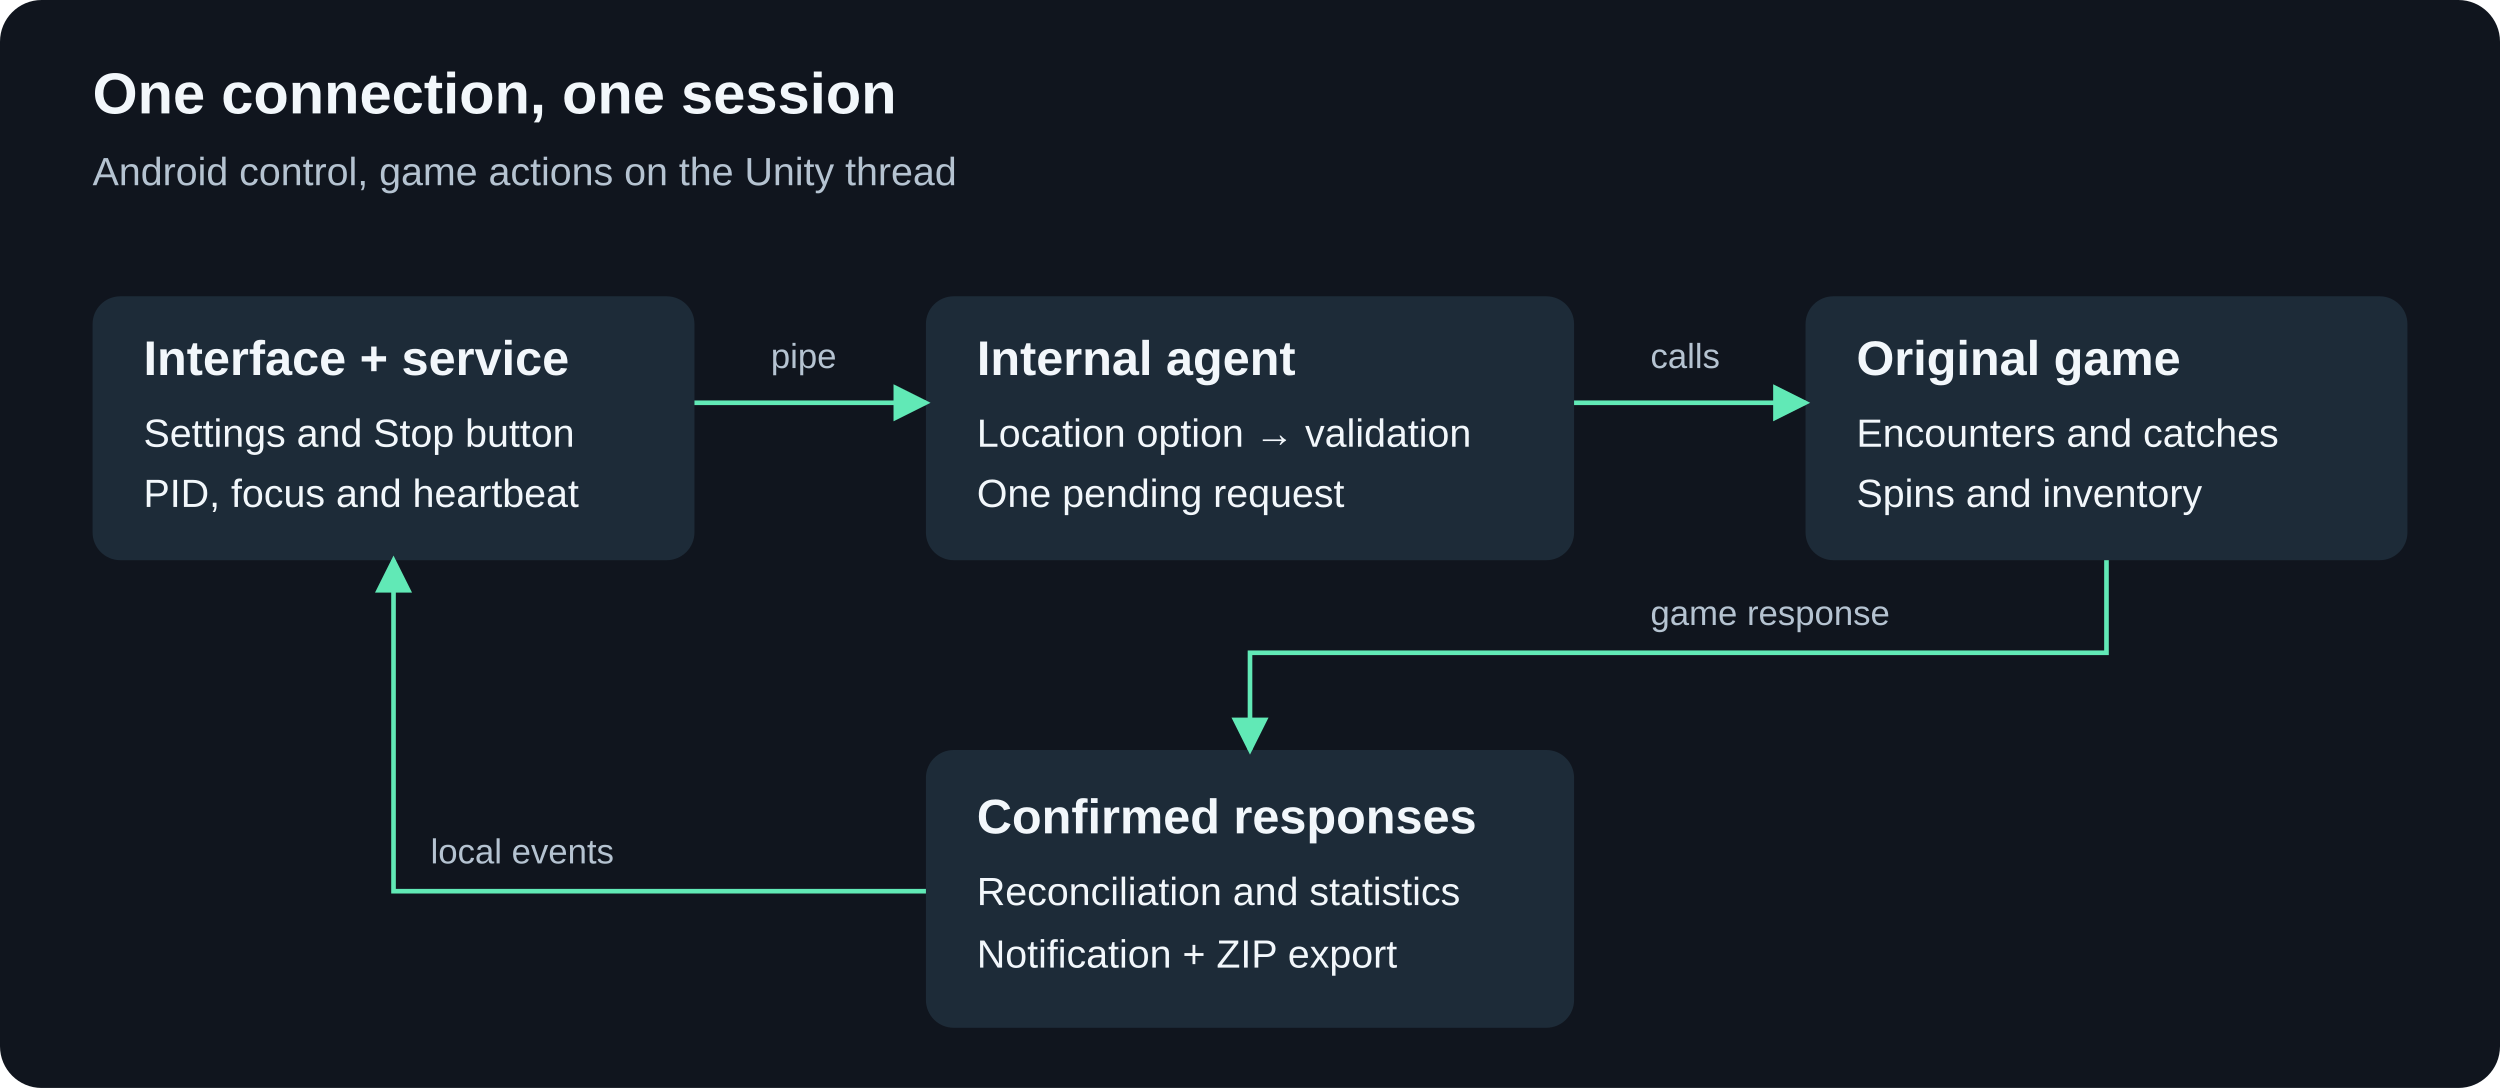
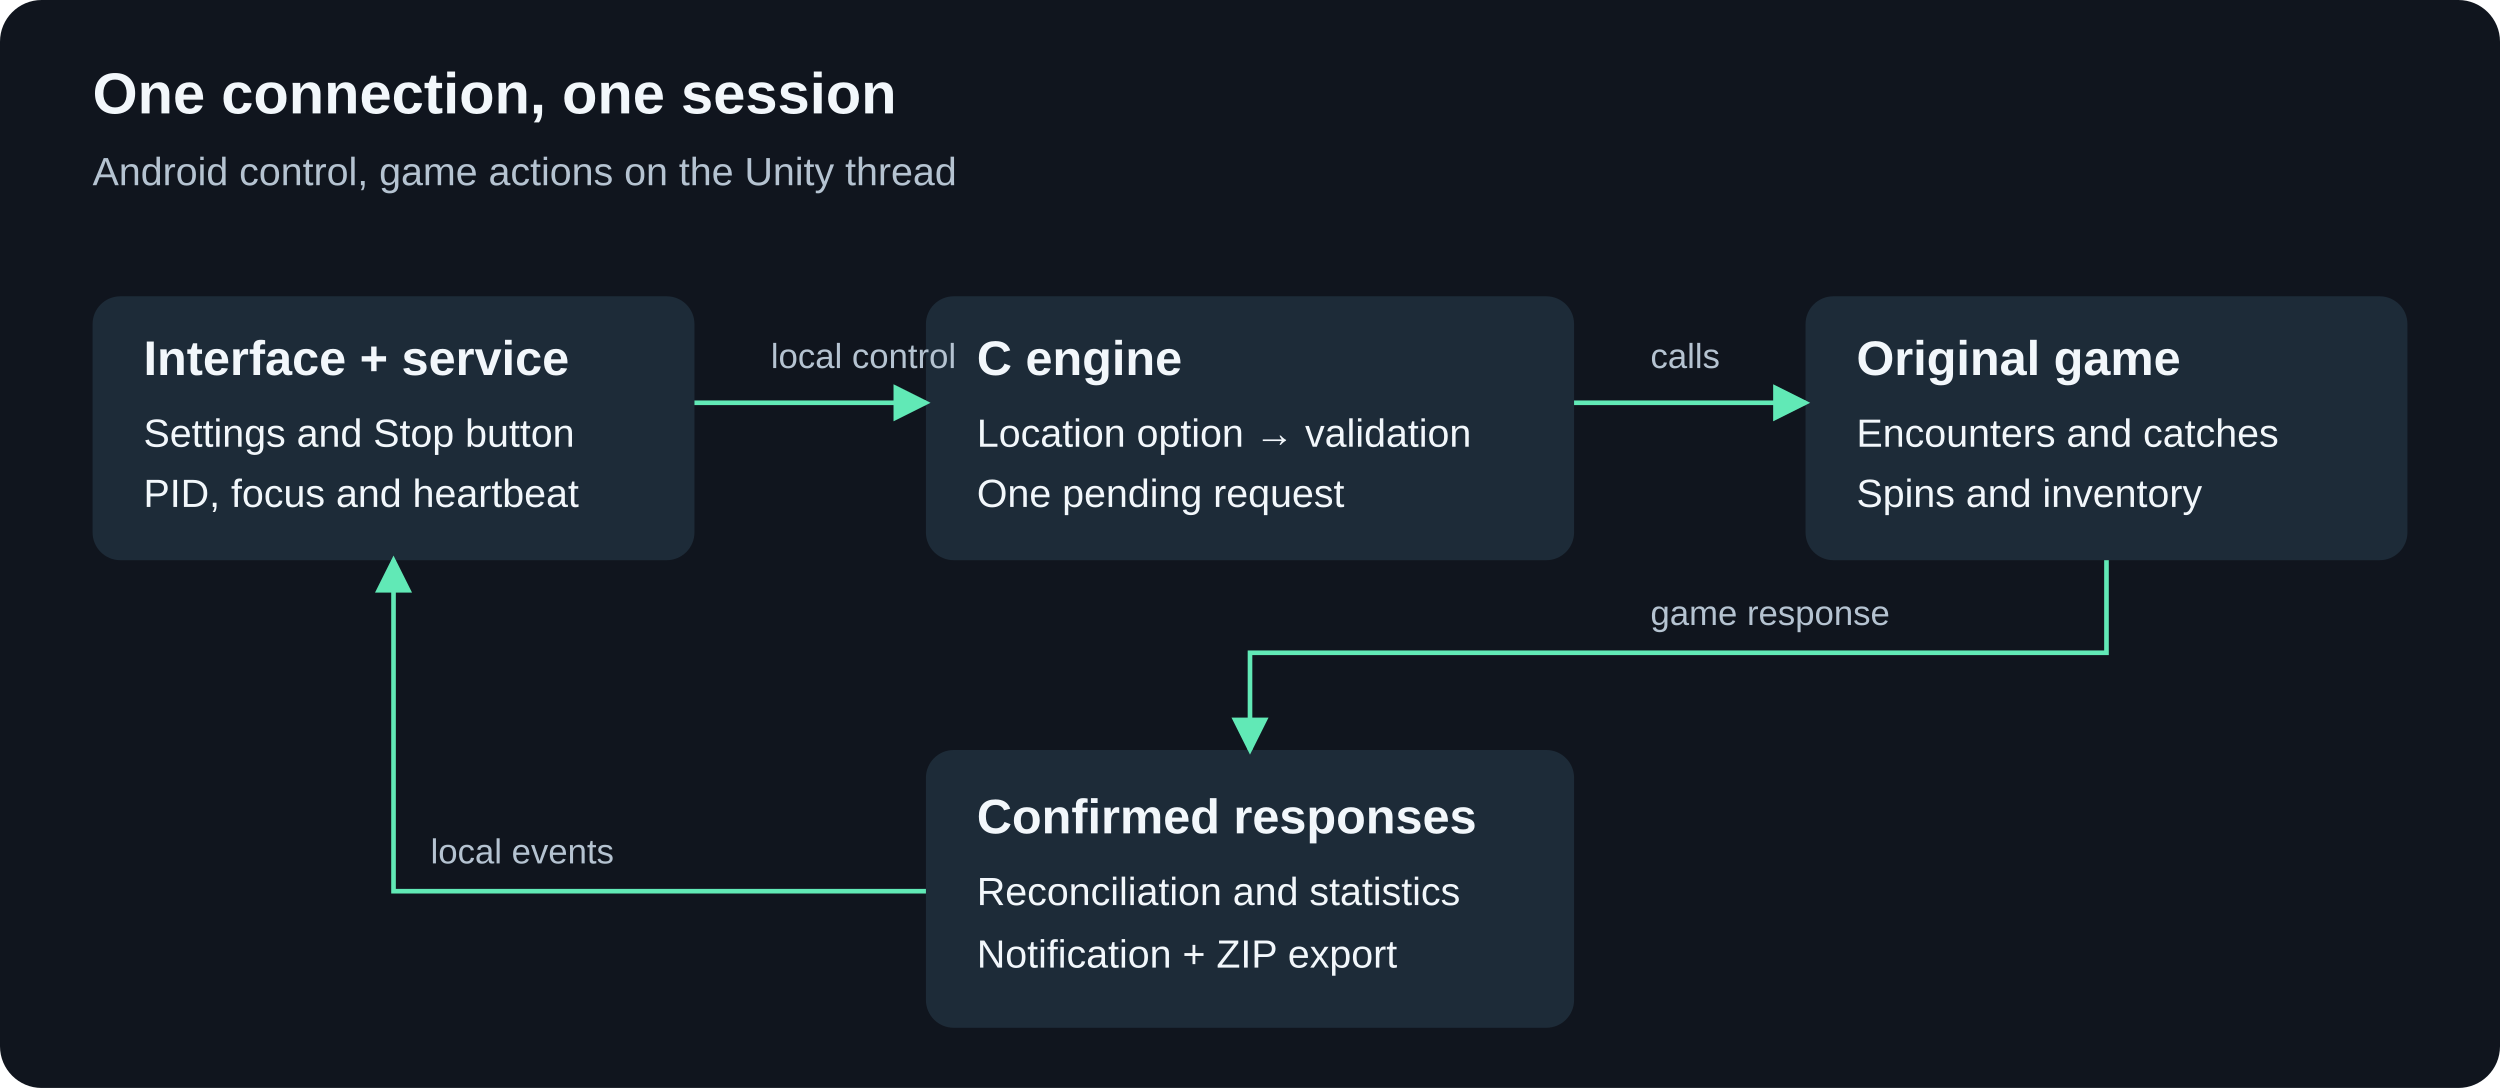
<svg xmlns="http://www.w3.org/2000/svg" viewBox="0 0 1080 470" role="img" aria-labelledby="title desc">
  <defs>
    <marker id="arrow" markerWidth="8" markerHeight="8" refX="7" refY="4" orient="auto">
      <path d="M0 0 8 4 0 8Z" fill="#61e9b6" />
    </marker>
  </defs>
  <rect width="1080" height="470" rx="18" fill="#10151e" />
  <g font-family="Segoe UI, Arial, sans-serif" fill="#f2f7fb">
    <text x="40" y="49" font-size="25" font-weight="700">One connection, one session</text>
    <text x="40" y="80" font-size="17" fill="#b5c3d1">Android control, game actions on the Unity thread</text>
    <g fill="#1d2b38">
      <rect x="40" y="128" width="260" height="114" rx="12" />
      <rect x="400" y="128" width="280" height="114" rx="12" />
      <rect x="780" y="128" width="260" height="114" rx="12" />
      <rect x="400" y="324" width="280" height="120" rx="12" />
    </g>
    <text x="62" y="162" font-size="21" font-weight="600">Interface + service</text>
    <text x="62" y="193" font-size="17">Settings and Stop button</text>
    <text x="62" y="219" font-size="17">PID, focus and heartbeat</text>
-     <text x="422" y="162" font-size="21" font-weight="600">Internal agent</text>
+     <text x="422" y="162" font-size="21" font-weight="600">C engine</text>
    <text x="422" y="193" font-size="17">Location option → validation</text>
    <text x="422" y="219" font-size="17">One pending request</text>
    <text x="802" y="162" font-size="21" font-weight="600">Original game</text>
    <text x="802" y="193" font-size="17">Encounters and catches</text>
    <text x="802" y="219" font-size="17">Spins and inventory</text>
    <text x="422" y="360" font-size="21" font-weight="600">Confirmed responses</text>
    <text x="422" y="391" font-size="17">Reconciliation and statistics</text>
    <text x="422" y="418" font-size="17">Notification + ZIP export</text>
  </g>
  <g fill="none" stroke="#61e9b6" stroke-width="2" marker-end="url(#arrow)">
    <path d="M300 174H400" />
    <path d="M680 174H780" />
    <path d="M910 242V282H540V324" />
    <path d="M400 385H170V242" />
  </g>
  <g font-family="Segoe UI, Arial, sans-serif" font-size="15" fill="#b5c3d1">
-     <text x="333" y="159">pipe</text>
+     <text x="333" y="159">local control</text>
    <text x="713" y="159">calls</text>
    <text x="713" y="270">game response</text>
    <text x="186" y="373">local events</text>
  </g>
</svg>
